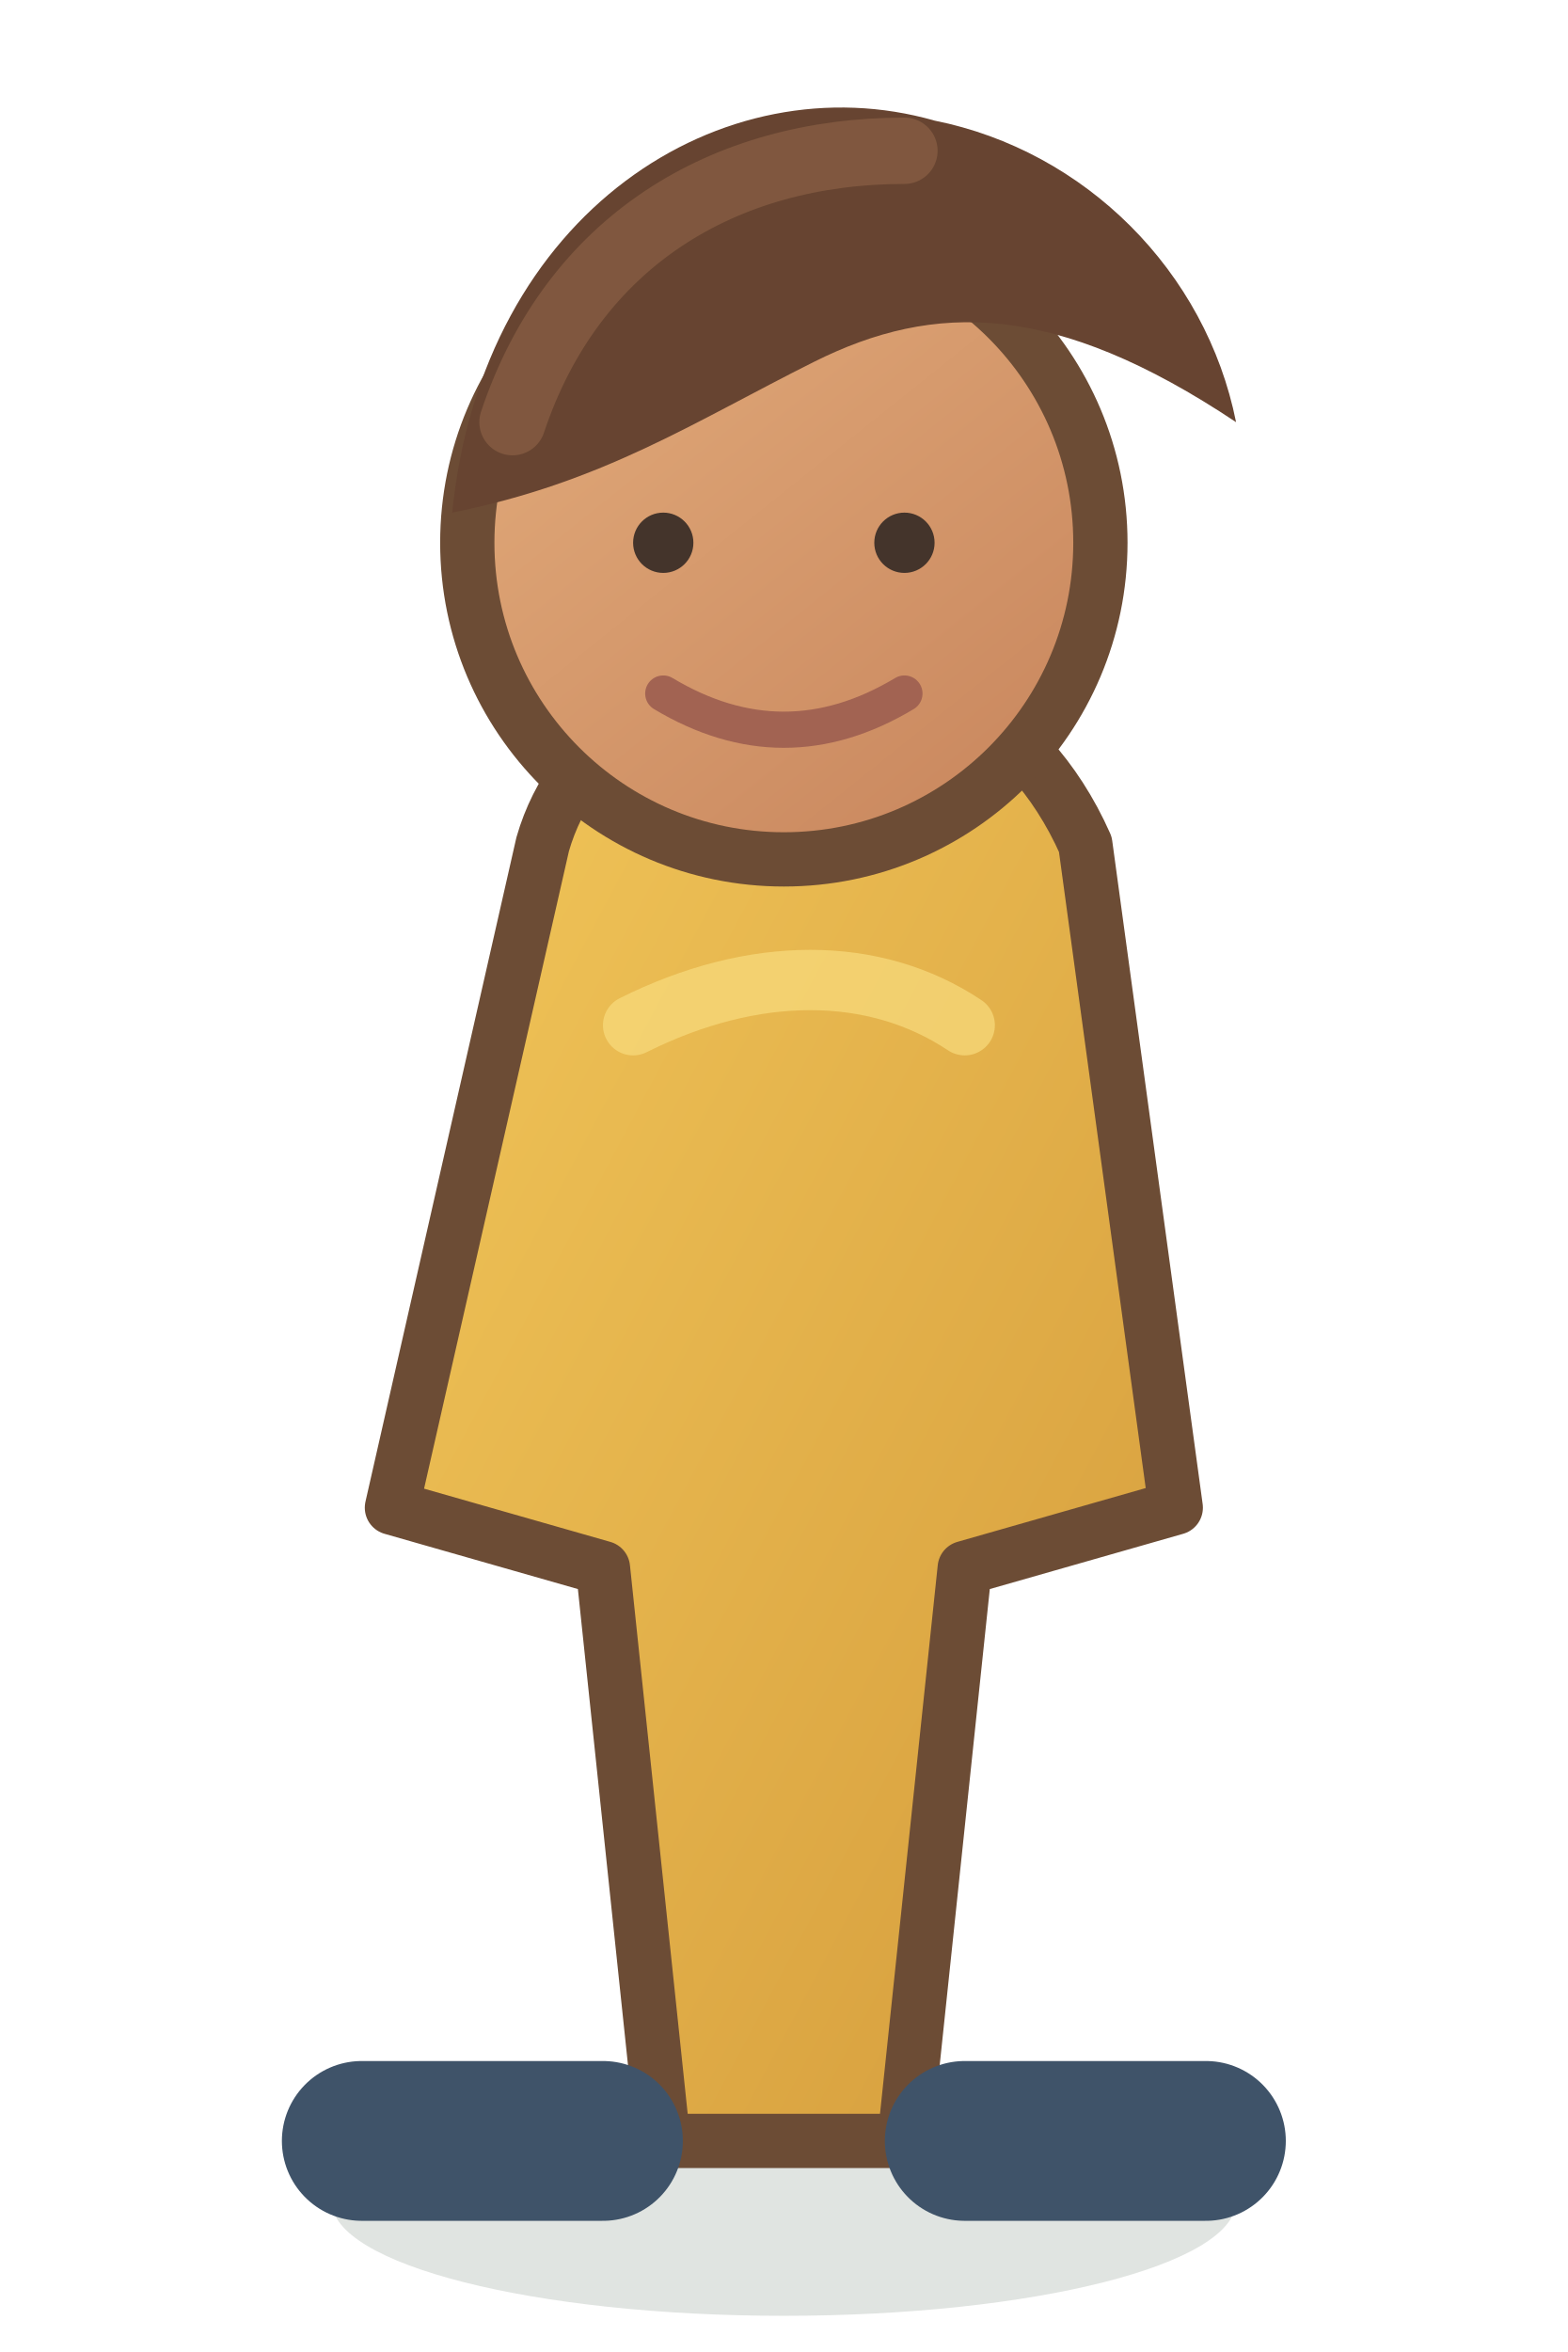
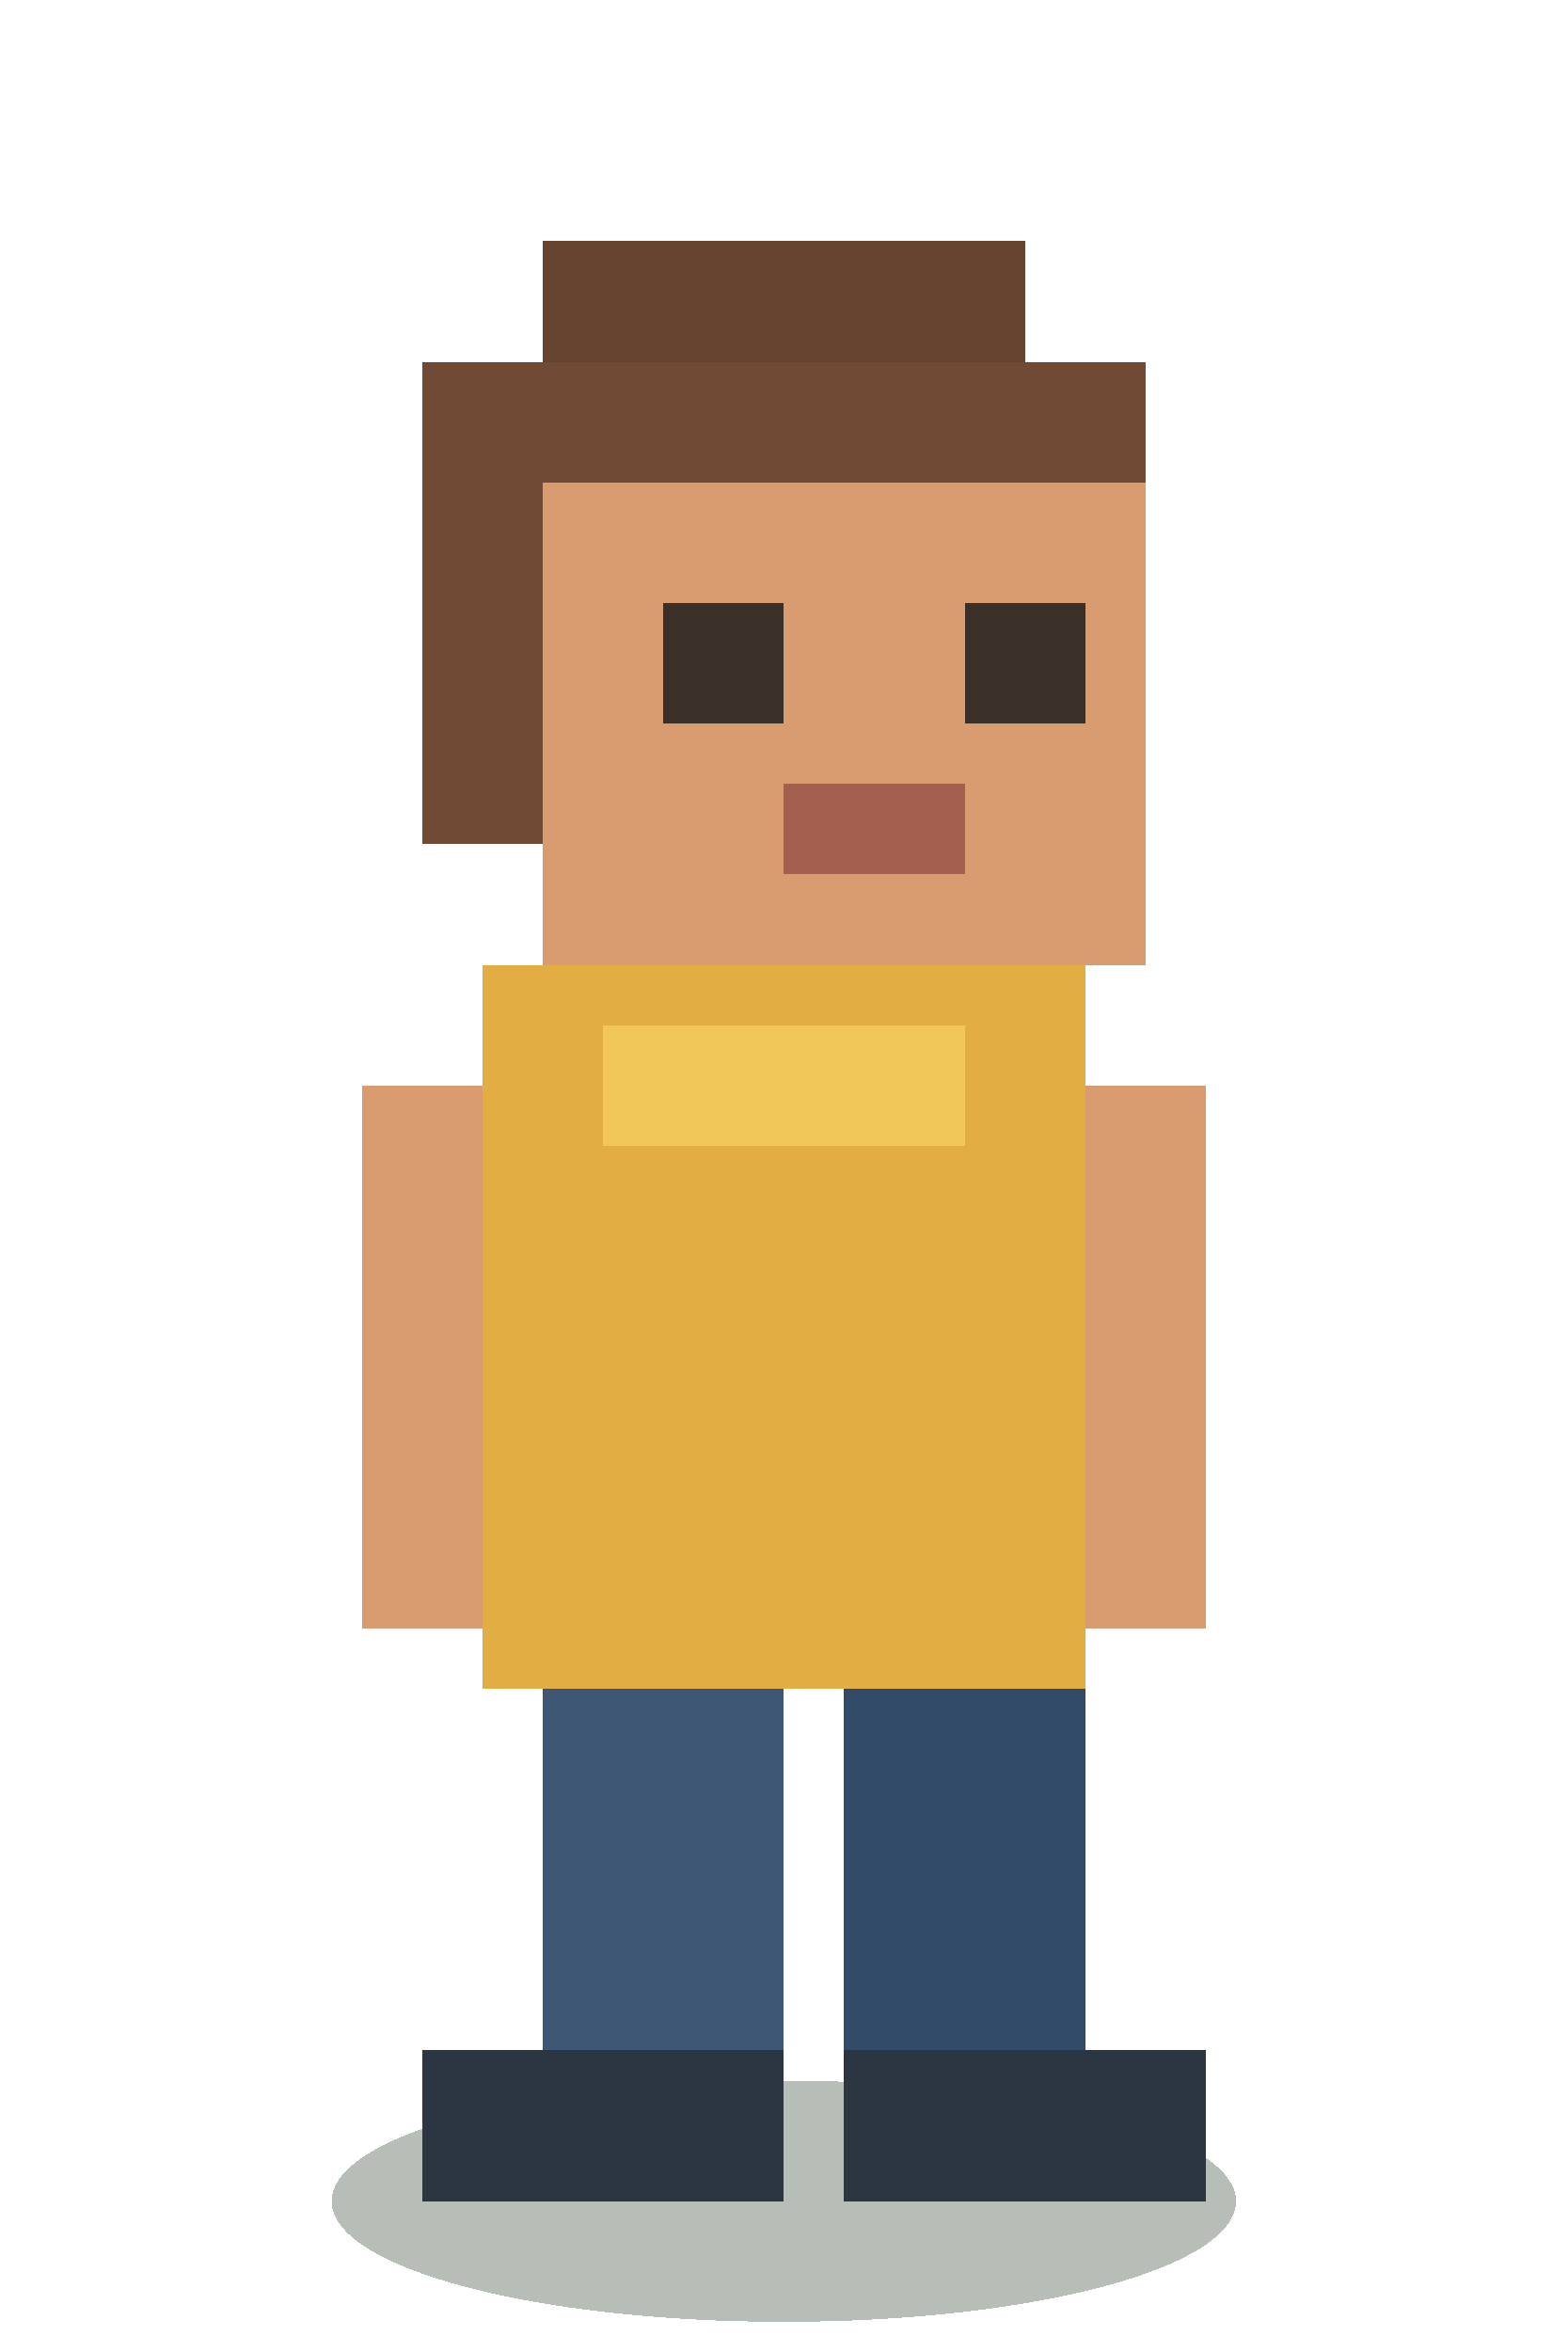
- <svg xmlns="http://www.w3.org/2000/svg" width="52" height="78" viewBox="0 0 52 78">
-   <defs>
-     <linearGradient id="shirt" x1="0" y1="0" x2="1" y2="1">
-       <stop stop-color="#f2c75a" />
-       <stop offset="1" stop-color="#d49b3b" />
-     </linearGradient>
-     <linearGradient id="skin" x1="0" y1="0" x2=".8" y2="1">
-       <stop stop-color="#e4ae7d" />
-       <stop offset="1" stop-color="#c9875e" />
-     </linearGradient>
-   </defs>
-   <ellipse cx="26" cy="73" rx="15" ry="3.8" fill="#324a35" opacity=".15" />
-   <path d="M18 28c2-7 14-9 18 0l3 22-7 2-2 19h-8l-2-19-7-2z" fill="url(#shirt)" stroke="#6c4c35" stroke-width="1.8" stroke-linejoin="round" />
-   <circle cx="26" cy="18" r="10.5" fill="url(#skin)" stroke="#6c4c35" stroke-width="1.8" />
-   <path d="M15 17c1-10 9-15 16-13 5 1 9 5 10 10-6-4-10-4-14-2-4 2-7 4-12 5z" fill="#674431" />
-   <path d="M17 14c2-6 7-9 13-9" fill="none" stroke="#8a6044" stroke-width="2.2" stroke-linecap="round" opacity=".7" />
-   <circle cx="22" cy="18" r="1" fill="#44342b" />
-   <circle cx="30" cy="18" r="1" fill="#44342b" />
-   <path d="M22 23q4 2.4 8 0" fill="none" stroke="#a26352" stroke-width="1.2" stroke-linecap="round" />
-   <path d="M20 71h-8M32 71h8" stroke="#3f5369" stroke-width="5.3" stroke-linecap="round" />
-   <path d="M21 34c4-2 8-2 11 0" fill="none" stroke="#f8dc7d" stroke-width="2" stroke-linecap="round" opacity=".7" />
+ <svg xmlns="http://www.w3.org/2000/svg" width="52" height="78" viewBox="0 0 52 78" shape-rendering="crispEdges">
+   <ellipse cx="26" cy="73" rx="15" ry="4" fill="#2f4632" opacity=".35" />
+   <rect x="18" y="8" width="16" height="4" fill="#65432f" />
+   <rect x="14" y="12" width="24" height="16" fill="#704a34" />
+   <rect x="18" y="16" width="20" height="16" fill="#d99b70" />
+   <rect x="14" y="20" width="4" height="8" fill="#704a34" />
+   <rect x="22" y="20" width="4" height="4" fill="#3b3029" />
+   <rect x="32" y="20" width="4" height="4" fill="#3b3029" />
+   <rect x="26" y="26" width="6" height="3" fill="#a55f4e" />
+   <rect x="16" y="32" width="20" height="24" fill="#e2ad42" />
+   <rect x="20" y="34" width="12" height="4" fill="#f2c75a" />
+   <rect x="12" y="36" width="4" height="18" fill="#d99b70" />
+   <rect x="36" y="36" width="4" height="18" fill="#d99b70" />
+   <rect x="18" y="56" width="8" height="14" fill="#3d5775" />
+   <rect x="28" y="56" width="8" height="14" fill="#314b69" />
+   <rect x="14" y="68" width="12" height="5" fill="#2c3642" />
+   <rect x="28" y="68" width="12" height="5" fill="#2c3642" />
</svg>
